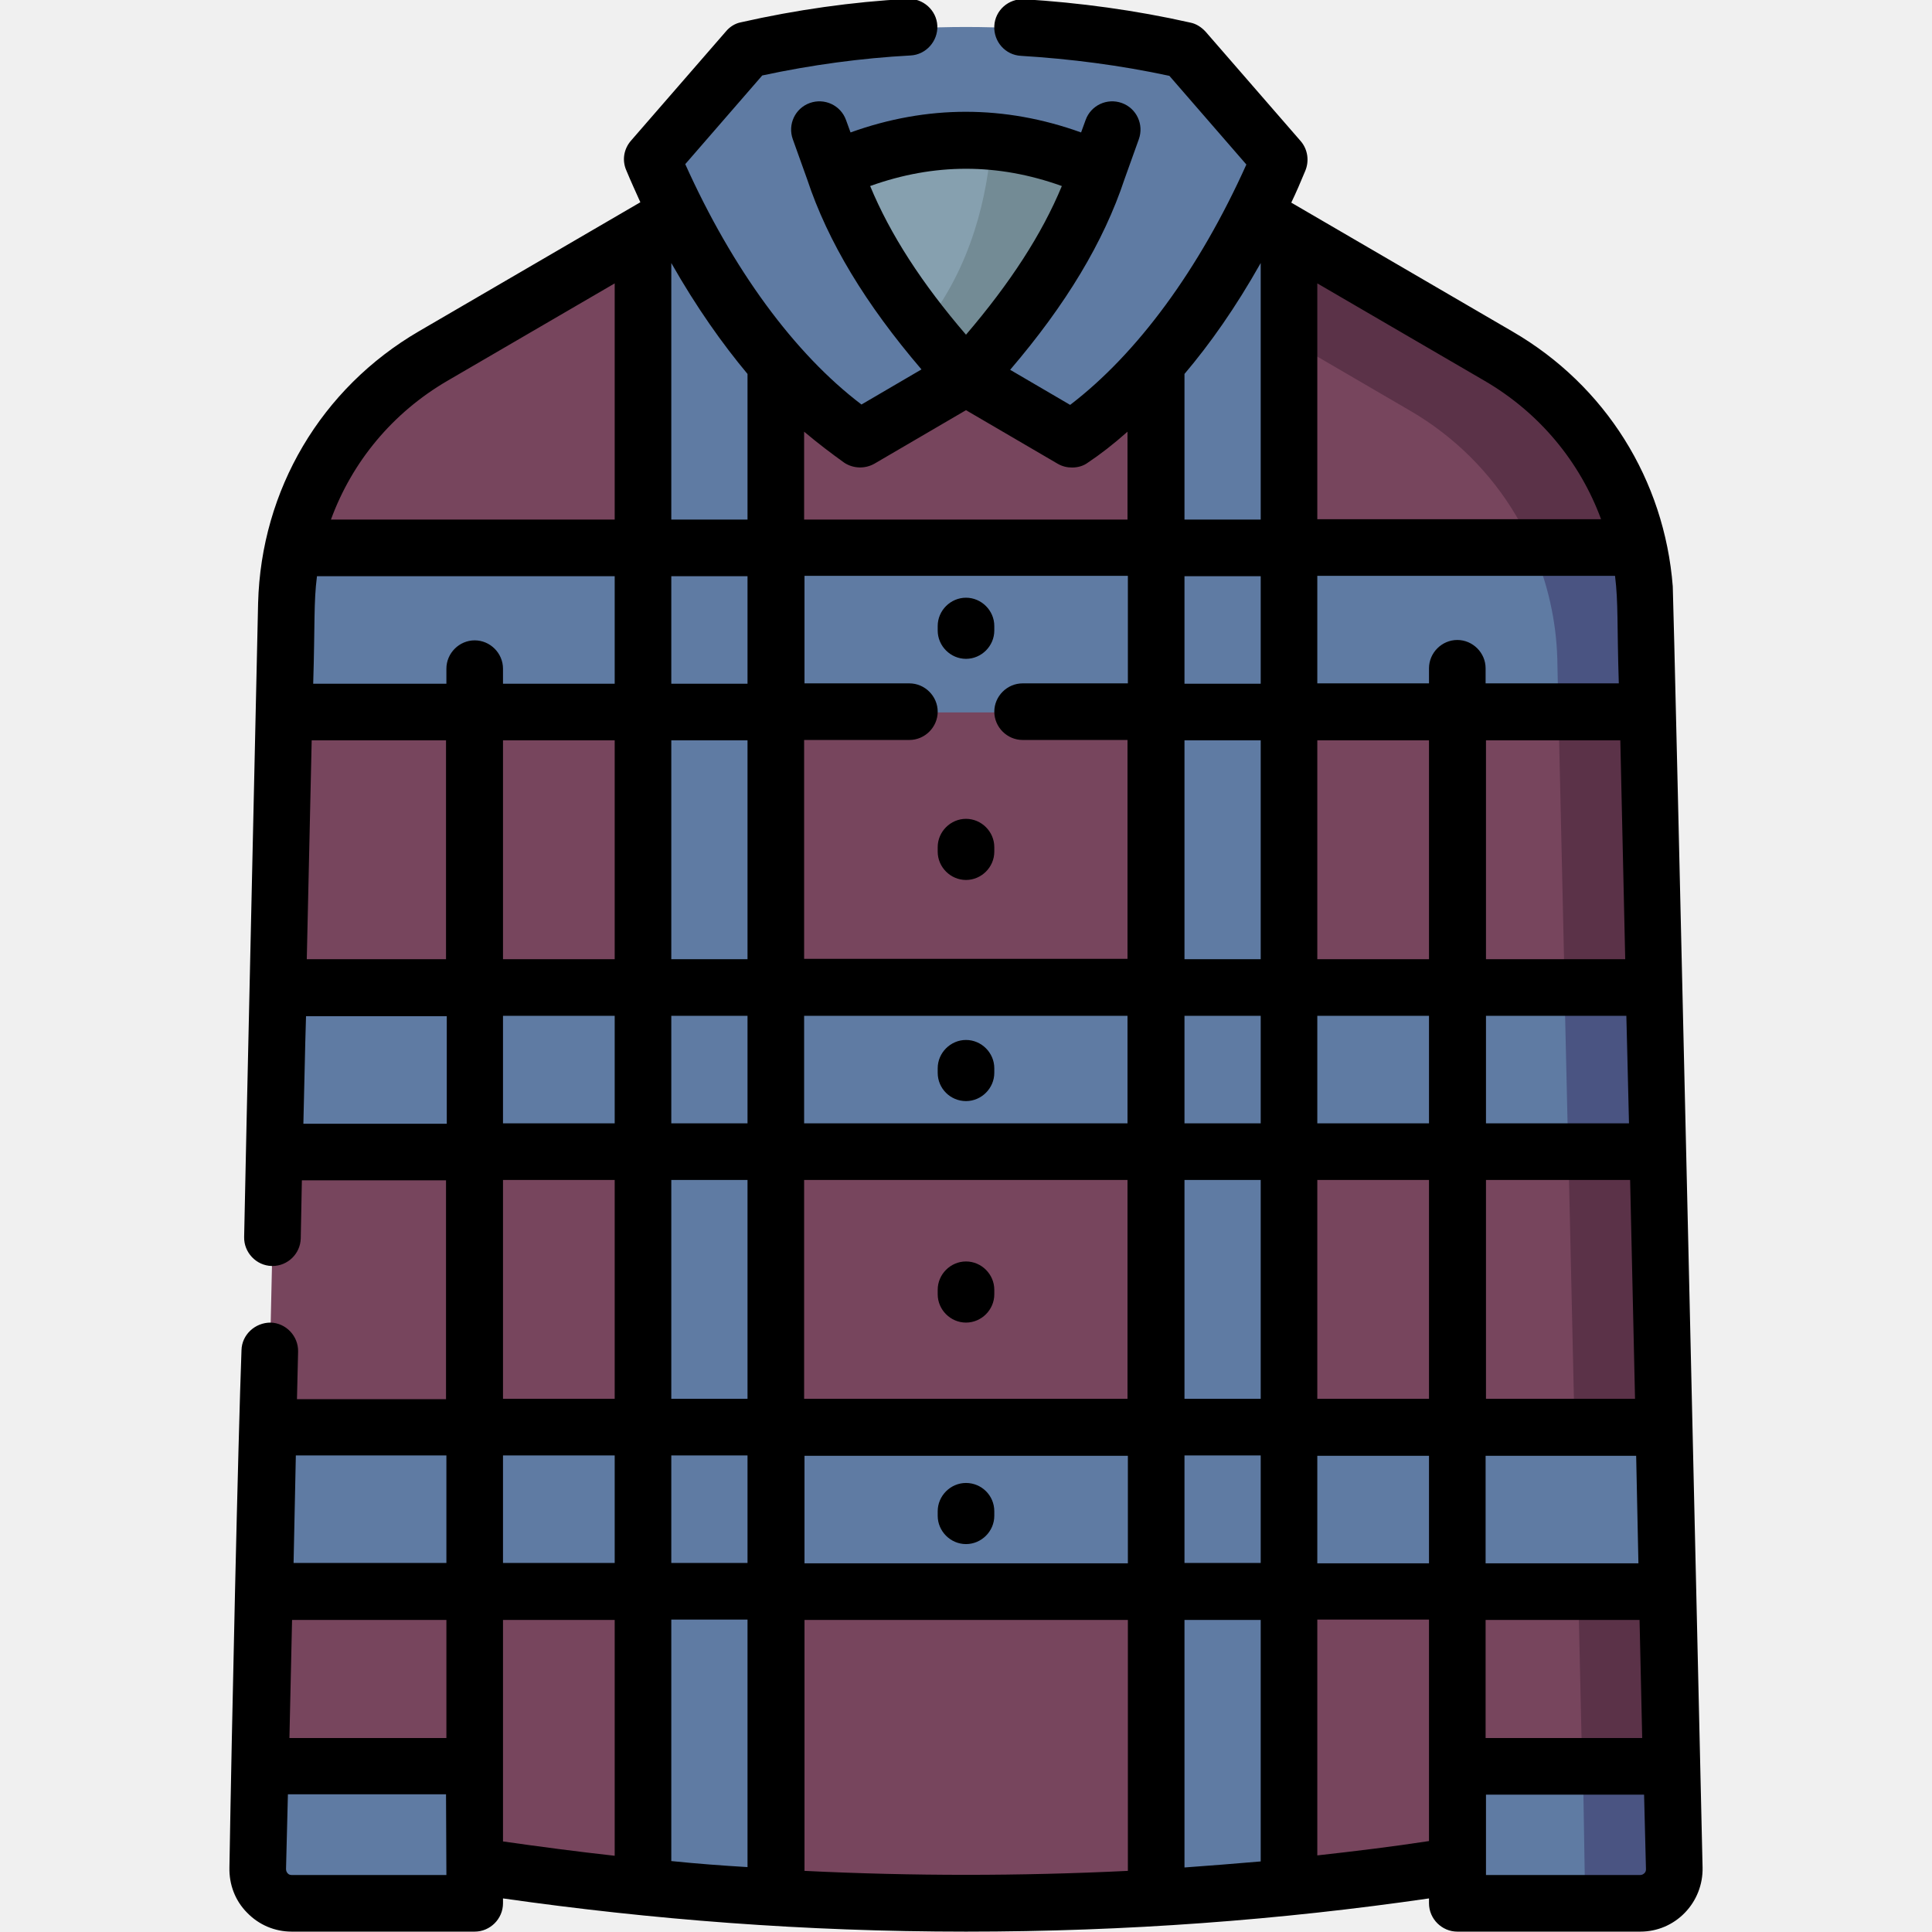
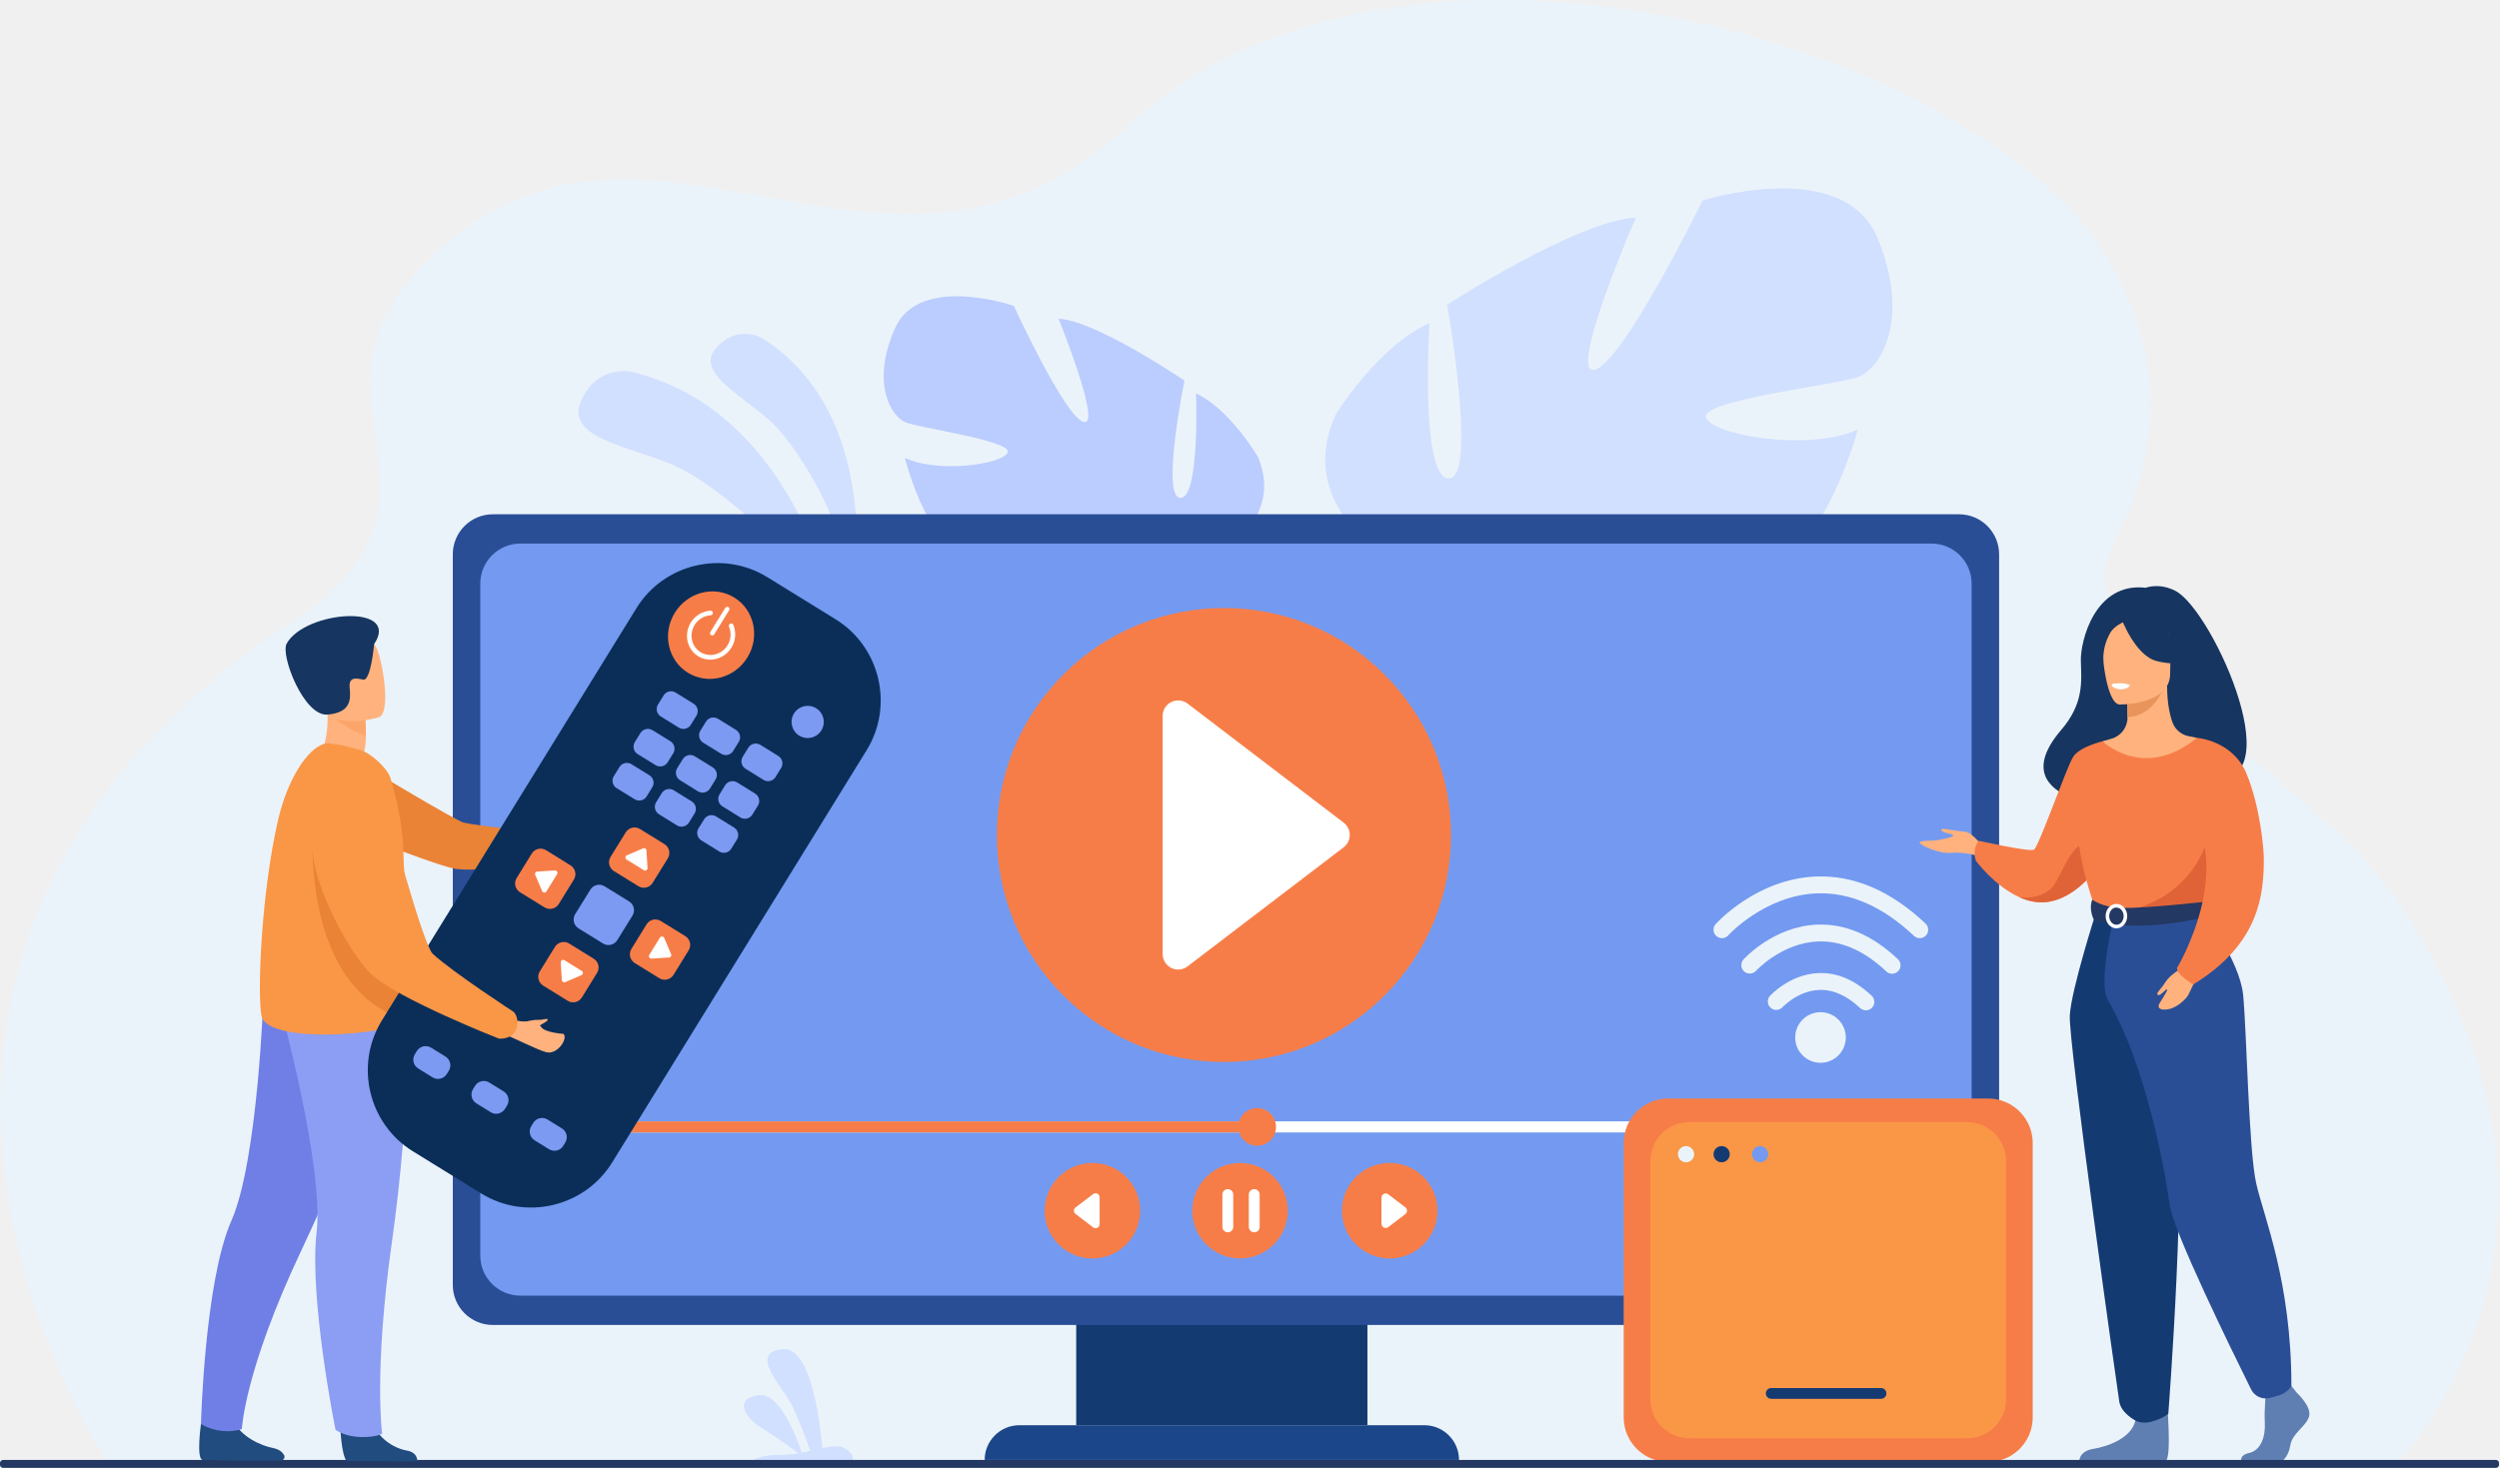
- <svg xmlns="http://www.w3.org/2000/svg" version="1.1" id="Capa_1" x="0px" y="0px" viewBox="0 0 512 512" style="enable-background:new 0 0 512 512;" xml:space="preserve">
-   <style type="text/css">
- 	.st0{fill:#77455D;}
- 	.st1{fill:#5B3248;}
- 	.st2{fill:#5F7BA3;}
- 	.st3{fill:#CBE2FF;}
- 	.st4{fill:#4A5482;}
- 	.st5{fill:#86A0AF;}
- 	.st6{fill:#738B95;}
- </style>
-   <path class="st0" d="M436.1,160.2c-0.7-27.2-15.4-52-38.9-65.7L329,54.9l-73,3.3l-73-3.3l-68.1,39.7c-23.5,13.7-38.2,38.5-38.9,65.7  l-6.9,308h56.7v26.3c86.8,13.4,173.6,13.4,260.5,0v-26.3H443L436.1,160.2z" />
-   <path class="st1" d="M305.7,69.2l68.1,39.7c23.5,13.7,38.2,38.5,38.9,65.7l6.6,293.8H443l-6.9-308c-0.7-27.2-15.4-52-38.9-65.7  L329,54.9l-73,3.3L305.7,69.2z" />
-   <path class="st2" d="M125.8,504.6H77.3c-5.1,0-9.2-4.2-9-9.3l0.7-27.1h56.7L125.8,504.6z" />
-   <path class="st3" d="M386.2,504.6h48.5c5.1,0,9.2-4.2,9-9.3l-0.7-27.1h-56.7L386.2,504.6L386.2,504.6z" />
-   <path class="st2" d="M386.2,504.6h48.5c5.1,0,9.2-4.2,9-9.3l-0.7-27.1h-56.7L386.2,504.6L386.2,504.6z" />
-   <path class="st4" d="M443,468.3h-23.5l0.6,36.3h14.6c5.1,0,9.2-4.2,9-9.3L443,468.3z" />
-   <path class="st2" d="M75.9,160.2l-0.6,28.6h361.4l-0.6-28.6c-0.1-5.1-0.8-10-1.8-14.9H77.8C76.7,150.2,76.1,155.2,75.9,160.2  L75.9,160.2z" />
-   <path class="st4" d="M434.2,145.4h-28c3.9,9.1,6.2,18.9,6.5,29.1l0.3,14.4h23.7C435.8,165.6,437,157.9,434.2,145.4z" />
-   <path class="st2" d="M205.7,55.9l-22.7-1l-12.5,7.3v438.1c11.7,1.2,23.5,2.1,35.2,2.8L205.7,55.9L205.7,55.9z" />
-   <path class="st2" d="M306.3,55.9v447.2c11.7-0.7,23.5-1.6,35.2-2.8V62.2L329,54.9L306.3,55.9z" />
-   <path class="st2" d="M72.7,305.4h366.6l-1-43.5H73.6L72.7,305.4z" />
-   <path class="st4" d="M415.6,305.4h23.7c-0.1-4.9-0.9-39.1-1-43.5h-23.7L415.6,305.4z" />
-   <path class="st2" d="M70.1,422h371.8l-1-43.5H71L70.1,422z" />
-   <g>
-     <path class="st2" d="M418.2,422h23.7c-0.3-15.1-0.7-30.1-1-43.5h-23.7L418.2,422z" />
-     <path class="st2" d="M306.3,145.4h35.2v43.5h-35.2L306.3,145.4z" />
-     <path class="st2" d="M170.4,145.4h35.2v43.5h-35.2V145.4z" />
-     <path class="st2" d="M306.3,261.6h35.2v43.5h-35.2L306.3,261.6z" />
-     <path class="st2" d="M170.4,261.6h35.2v43.5h-35.2V261.6z" />
-     <path class="st2" d="M306.3,377.9h35.2v43.5h-35.2L306.3,377.9z" />
-     <path class="st2" d="M170.4,377.9h35.2v43.5h-35.2V377.9z" />
-     <path class="st2" d="M313.9,13.6c-38.6-8.6-77.2-8.6-115.9,0l-25.2,29c11.9,27.7,30.2,57,55.1,73.9l28.1-16.4l28.1,16.4   c24.9-17,43.2-46.3,55.1-73.9L313.9,13.6z" />
+ <svg xmlns="http://www.w3.org/2000/svg" viewBox="0 0 2465.62 1448.67">
+   <defs>
+     <style>.cls-1{fill:#ebf3fa;}.cls-2{opacity:0.8;}.cls-3{fill:#aec3ff;}.cls-4{fill:#d2e0ff;}.cls-5{fill:#143a72;}.cls-6{fill:#1c468a;}.cls-7{fill:#2a4e96;}.cls-8{fill:#739af0;}.cls-9{fill:#fff;}.cls-10{fill:#f77d48;}.cls-11{fill:#f99746;}.cls-12{fill:#163560;}.cls-13{fill:#ffb27d;}.cls-14{fill:#e06338;}.cls-15{fill:#5f7fb2;}.cls-16{fill:#e8945b;}.cls-17{fill:#233862;}.cls-18{fill:#ea8336;}.cls-19{fill:#214c7f;}.cls-20{fill:#707fe5;}.cls-21{fill:#8c9df4;}.cls-22{fill:#fca56b;}.cls-23{fill:#0b2e59;}.cls-24{fill:#7c9af2;}</style>
+   </defs>
+   <g id="Layer_2" data-name="Layer 2">
+     <g id="_Layer_" data-name="&lt;Layer&gt;">
+       <path class="cls-1" d="M2365.53,1444.76c-145.15,0-2259.48.48-2260.7-3l-.21-.44a2.29,2.29,0,0,1-.2-.64c-.81-1.73-325.77-486.58,179.42-824.1,197.67-132.07-12.37-219.25,144.82-366.27,180.64-168.95,377.78,18,578.66-58.66,35.49-13.53,71.1-35.29,106.75-68.7a391.22,391.22,0,0,1,65.61-49.39c74.31-44.94,162.07-66,247.65-71.83,224.45-15.3,477,70.76,607.39,196.56,26.24,25.33,145.58,156.39,51.51,336.54-59.39,113.74,189.42,222.37,277.84,352.25C2588.86,1217.34,2367.57,1440.46,2365.53,1444.76Z" />
+       <g class="cls-2">
+         <path class="cls-3" d="M1176,561s96.41-36.45,65-110.27c0,0-27-46.49-60.94-62.5,0,0,3.84,103.64-15.49,103.16s4.05-115.79,4.05-115.79-86.92-59.12-124.22-61.08c0,0,43.34,107.14,24.72,101.92s-68.89-114.61-68.89-114.61-93.38-32.2-117.34,22.4-3.32,86.8,10.37,92.5,105.18,18.21,101,29.71-68.66,21.22-101.44,5.39c0,0,23.88,99.37,74.4,102.1s70.56-25.79,101.74-23.53,52.48,13.94,35.82,19.93-68-7.43-96.08,10-50.2,27.46-5.38,43.88,128.72,23,150.66-10.12Z" />
+         <path class="cls-3" d="M924.13,348.56S1161.05,466.57,1176,561c0,0-7.23,40.14,10.73,90.13L1184,668.87s-17-64.39-30-74.82C1154,594.05,1221.52,524.15,924.13,348.56Z" />
+         <path class="cls-3" d="M1186.71,651.09s29.65,64.08-2.9,131.78l-9.48-4.14s21.33-76.75,7.13-119.09S1186.71,651.09,1186.71,651.09Z" />
+       </g>
+       <path class="cls-4" d="M832,641.49S801,409.63,623.08,366.91c0,0-34.67-7.77-50.17,29.71s54.24,44.65,95.83,64.45S804.36,556.68,832,641.49Z" />
+       <path class="cls-4" d="M840.33,599.49s37.28-185.83-87.75-265.43c0,0-24.51-15.09-46.26,9.54s29.79,48.5,56.43,74.63S841.46,527.22,840.33,599.49Z" />
+       <path class="cls-4" d="M1833.85,371.89c-20.49,7.91-156.38,23-150.66,40.16s100.81,34,149.94,11.81c0,0-18.3,68.4-53.83,112.3L1596,537a78.92,78.92,0,0,0-26.53-3.52,191.26,191.26,0,0,0-30.45,3.78q-42.24.22-89,.43l-98.27.46c-31.93-27.85-60.19-71.24-33.86-129.1,0,0,41.68-67.78,92.57-90.2,0,0-9.59,153.27,19,153.3s-1.61-171.56-1.61-171.56S1558.72,216.39,1614,214.9c0,0-68.19,157-40.43,149.93s106.29-167,106.29-167,139.44-44.14,172.83,37.58S1854.34,364,1833.85,371.89Z" />
+       <path class="cls-4" d="M1397.91,721.27c-1.13,3.61-2.05,6.62-2.72,8.82C1396,727.06,1396.89,724.1,1397.91,721.27Z" />
+       <path class="cls-4" d="M1790.63,270C1570.86,392.28,1482.76,480.09,1450,537.71l-26.18.12C1494,409.6,1783.22,273.43,1790.63,270Z" />
+       <path class="cls-4" d="M739.25,1443.49,840.1,1443c5.39-4.61-3.8-15-13.36-15.64-4.15-.29-9.4.6-15.39,1.9-1.47-18.43-9.78-101.26-39.63-97.79-33.57,3.89.17,36.49,9.75,55.85,7.1,14.33,14.62,34.9,18,44.61-2.72.6-5.54,1.19-8.43,1.74-4.51-13.65-21.29-59.55-42.34-56.77-24.71,3.25-14.68,21.64,2.89,32.5,12.9,8,28.74,19.35,36.27,24.84a106.44,106.44,0,0,1-19.71,1.67C750.92,1435.61,742.51,1440.74,739.25,1443.49Z" />
+       <rect class="cls-5" x="1061.82" y="1289.84" width="287.34" height="116.72" />
+       <path class="cls-6" d="M1439.51,1440.85h-468a34.3,34.3,0,0,1,34.3-34.29h399.43a34.3,34.3,0,0,1,34.3,34.29Z" />
+       <rect class="cls-7" x="446.75" y="507.55" width="1525.66" height="800.1" rx="39.52" />
+       <path class="cls-8" d="M513.4,536.48H1905.77A39.52,39.52,0,0,1,1945.29,576v663.18a39.52,39.52,0,0,1-39.52,39.52H513.4a39.52,39.52,0,0,1-39.52-39.52V576A39.53,39.53,0,0,1,513.4,536.48Z" />
+       <rect class="cls-9" x="532.89" y="1106.7" width="1304.32" height="10.93" />
+       <rect class="cls-10" x="532.75" y="1106.7" width="715.1" height="10.93" />
+       <path class="cls-10" d="M1221.79,1112.17a18.59,18.59,0,1,1,18.59,18.58A18.59,18.59,0,0,1,1221.79,1112.17Z" />
+       <circle class="cls-10" cx="1207.6" cy="824.09" r="224.02" transform="translate(-229.02 1095.27) rotate(-45)" />
+       <path class="cls-9" d="M1147.12,706.57v235a15.3,15.3,0,0,0,24.59,12.16l154-117.51a15.3,15.3,0,0,0,0-24.33l-154-117.51A15.31,15.31,0,0,0,1147.12,706.57Z" />
+       <circle class="cls-10" cx="1223.47" cy="1194.88" r="47.12" />
+       <path class="cls-10" d="M1030.7,1194.88a47.13,47.13,0,1,1,47.13,47.13A47.13,47.13,0,0,1,1030.7,1194.88Z" />
+       <path class="cls-10" d="M1324,1194.88a47.13,47.13,0,1,1,47.13,47.13A47.13,47.13,0,0,1,1324,1194.88Z" />
+       <path class="cls-9" d="M1084.94,1208.05v-26.33a4,4,0,0,0-6.49-3.21l-17.25,13.16a4,4,0,0,0,0,6.42l17.25,13.17A4,4,0,0,0,1084.94,1208.05Z" />
+       <path class="cls-9" d="M1363,1182.07v25.63a4.22,4.22,0,0,0,6.77,3.35l16.79-12.82a4.2,4.2,0,0,0,0-6.69l-16.79-12.82A4.22,4.22,0,0,0,1363,1182.07Z" />
+       <path class="cls-9" d="M1211.42,1216.21h0a5.36,5.36,0,0,1-5.35-5.36v-31.94a5.36,5.36,0,0,1,5.35-5.35h0a5.36,5.36,0,0,1,5.36,5.35v31.94A5.36,5.36,0,0,1,1211.42,1216.21Z" />
+       <path class="cls-9" d="M1237.49,1216.21h0a5.36,5.36,0,0,1-5.36-5.36v-31.94a5.36,5.36,0,0,1,5.36-5.35h0a5.36,5.36,0,0,1,5.35,5.35v31.94A5.36,5.36,0,0,1,1237.49,1216.21Z" />
+       <circle class="cls-1" cx="1796.2" cy="1023.92" r="24.97" transform="translate(-197.93 1570.01) rotate(-45)" />
+       <path class="cls-1" d="M1840.94,997.1a8.26,8.26,0,0,1-5.7-2.27c-13.12-12.36-26.69-18.38-40.34-17.84-21.25.81-36.42,17.2-36.57,17.37A8.33,8.33,0,0,1,1746,983.21c.79-.88,19.77-21.67,48.09-22.85,18.34-.77,36,6.76,52.6,22.36a8.32,8.32,0,0,1-5.71,14.38Z" />
+       <path class="cls-1" d="M1866.84,961a8.28,8.28,0,0,1-5.71-2.27c-21.78-20.53-44.5-30.49-67.48-29.57-35.75,1.42-61,28.81-61.21,29.09a8.33,8.33,0,0,1-12.38-11.14c1.2-1.34,29.92-32.79,72.73-34.57,27.71-1.17,54.54,10.31,79.76,34.07a8.33,8.33,0,0,1-5.71,14.39Z" />
+       <path class="cls-1" d="M1894.13,925.88a8.28,8.28,0,0,1-5.71-2.27c-30.92-29.13-63.26-43.25-96.09-41.91-51,2-86.82,41-87.17,41.43A8.32,8.32,0,0,1,1692.78,912c1.63-1.82,40.6-44.51,98.69-46.93,37.55-1.57,74,14,108.37,46.43a8.32,8.32,0,0,1-5.71,14.38Z" />
+       <rect class="cls-10" x="1602.01" y="1084.12" width="403.57" height="358.68" rx="44.02" />
+       <rect class="cls-11" x="1628.33" y="1107.51" width="350.93" height="311.9" rx="38.28" />
+       <path class="cls-5" d="M1855.9,1380.53H1747.58a5.33,5.33,0,0,1-5.32-5.33h0a5.32,5.32,0,0,1,5.32-5.32H1855.9a5.32,5.32,0,0,1,5.32,5.32h0A5.33,5.33,0,0,1,1855.9,1380.53Z" />
+       <path class="cls-1" d="M1655.51,1139.1a8,8,0,1,1,8,8A8,8,0,0,1,1655.51,1139.1Z" />
+       <path class="cls-5" d="M1690.65,1139.1a8,8,0,1,1,8,8A8,8,0,0,1,1690.65,1139.1Z" />
+       <path class="cls-8" d="M1728.6,1139.1a8,8,0,1,1,8,8A8,8,0,0,1,1728.6,1139.1Z" />
+       <path class="cls-12" d="M2146.52,583.23c-16.35-8.49-29.46-3.15-29.46-3.15-50-5.88-64.63,52.47-64,72.55s3,41.65-19.37,67.73c-64.55,75.35,70.64,78.68,70.64,78.68,1.14-60.2,73.3-38.24,70.14-32.14C2267,789.1,2183.71,602.52,2146.52,583.23Z" />
+       <path class="cls-13" d="M1957,837s-10.48-16-18.93-16.26-24.08-4.7-22.83-1.57,11,3.44,11.89,5.32-14.39,4.69-18.77,5-14.71,0-14.39,2.18,18.6,11.27,31.51,10,28.86,3.75,28.86,3.75Z" />
+       <path class="cls-10" d="M2080.76,838.54a131.56,131.56,0,0,1-13.46,20.35c-10.46,13.1-26.58,28.23-46.82,31.21-9.67,1.43-19.13-.65-27.82-4.51h0c-24.58-10.91-43.07-36-43.07-36-4.33-11.82,2.76-19.83,2.76-19.83s49.64,11.16,54.37,8.8,32.31-81.82,38.87-91.8,29-15.17,29-15.17Z" />
+       <path class="cls-14" d="M2067.3,858.89c-10.46,13.1-26.58,28.23-46.82,31.21-9.67,1.43-19.13-.65-27.82-4.51,1,.13,25.52,3.16,35.3-14.35,10-17.86,20.79-46.23,35.61-36.78C2070,838.55,2069.69,848.69,2067.3,858.89Z" />
+       <path class="cls-15" d="M2266,1374.42s15.15,13.82,12.2,23.64-16.63,16.37-18.48,28.38-9.23,18.55-15.88,18.55H2212.1s-4.9-8.44,6.93-11,16.28-16.65,15.54-29.75,1.11-30.56,1.11-30.56l25.12-5.82Z" />
+       <path class="cls-15" d="M2137.76,1380.29s5.45,58.56-1.2,61.83l-85.11-.17s0-9.82,13.67-12,37.68-10.19,41.75-28S2137.76,1380.29,2137.76,1380.29Z" />
+       <path class="cls-13" d="M2198.41,960.13c-17.51-39.28-28.23-50.55-26.18-62.74,1.52-9.08-4.64-169.18-4.64-169.18-2.08-.64-6.25-1.22-8.52-1.72a21.38,21.38,0,0,1-15.61-13.57c-3-8.35-5.35-20.68-5.29-36.13l-2.25.45-37.72,7.47s.86,11.87.88,23V708a21.7,21.7,0,0,1-15.65,21l-8.91,2.55s-13.86,39.55-16.5,80.17,25.19,58.28-.21,139.47C2031.88,1034.12,2208.09,981.84,2198.41,960.13Z" />
+       <path class="cls-16" d="M2098.2,684.71s.86,11.87.88,23c21.11-.59,32.27-19.85,36.84-30.52Z" />
+       <path class="cls-13" d="M2091.15,695.3s49.94.82,50-30.29,6.5-52-25.38-53.8-38.1,10-40.64,20.4S2078.16,694.28,2091.15,695.3Z" />
+       <path class="cls-12" d="M2093,610.45s13.67,36.5,34.66,41.89,30.09-.22,30.09-.22-16.1-12.79-19.44-35.11C2138.31,617,2103.31,593.08,2093,610.45Z" />
+       <path class="cls-12" d="M2096.39,613.41s-10.14,3.79-14.32,11.19a50.34,50.34,0,0,0-6.75,28.56s-10.3-24.81,1.28-38.84C2088.88,599.43,2096.39,613.41,2096.39,613.41Z" />
+       <path class="cls-1" d="M2102,676a12.55,12.55,0,0,1-10.34,4.21,9.17,9.17,0,0,1-7.7-5.08S2094.18,672.67,2102,676Z" />
+       <path class="cls-10" d="M2203.23,799a338.4,338.4,0,0,1,0,39.33c-.84,14.23-15.23,33.28-17.27,38-5.12,11.82-10.9,13.74-10.9,13.74l-44.69,11-15.71,3.84-49.55-14.8s-22.57-63-13.51-98.45,22.91-60.08,22.91-60.08,40.43,39.59,93.08-3.36Z" />
+       <path class="cls-14" d="M2190.15,844.18c-.84,14.22-2.15,27.47-4.19,32.18-5.12,11.82-10.9,13.74-10.9,13.74l-44.69,11L2111,895.35s63.8-15.87,71.52-90Z" />
+       <path class="cls-5" d="M2068.26,899.67s-24.53,76.37-26.11,102.38,46.9,369.41,48.85,381.39c1.84,11.29,15.87,18.49,15.87,18.49s6.45,3.81,15.65,1.21c12.78-3.61,16.82-7.93,16.82-7.93s19.09-244.91,7.28-332.4a1383.11,1383.11,0,0,1-12-163.14Z" />
+       <path class="cls-7" d="M2172.23,897.39s37.43,50.22,40.91,84.17,5.48,153.2,12.91,186.29,34.75,96.79,34.75,200c0,0-2.84,5.91-11.6,9.07a98.75,98.75,0,0,1-10.21,2.82,16.05,16.05,0,0,1-17.95-8.52c-18.46-37.18-77.29-157.1-80.3-182-2.14-17.61-20.71-134.2-61.22-202.61-9.73-16.42,6-81.74,6-81.74Z" />
+       <path class="cls-9" d="M2100.91,676.83s-.87,3.66-10,3.1c0,0-7.65-.48-7.42-4.5C2083.5,675.43,2090.93,672.56,2100.91,676.83Z" />
+       <path class="cls-17" d="M2064.34,887.88s9.85,7.79,29.42,8.18c23.38.47,81.3-6,81.3-6a48.06,48.06,0,0,1,2.47,14.79s-70.74,17.84-111.73,2.6C2065.8,907.49,2060.51,897.55,2064.34,887.88Z" />
+       <path class="cls-9" d="M2088.16,916.21c-5.89,0-10.67-5.42-10.67-12.08s4.78-12.07,10.67-12.07,10.66,5.42,10.66,12.07S2094,916.21,2088.16,916.21Zm0-20.61c-3.94,0-7.14,3.83-7.14,8.53s3.2,8.54,7.14,8.54,7.13-3.83,7.13-8.54S2092.09,895.6,2088.16,895.6Z" />
+       <path class="cls-13" d="M2153,955.34s-11.74,6.28-16.37,13.8-9.88,10.91-7.62,12.76,9.27-7.62,9.27-5.35-6,10.7-8,14.41,1.41,7,10.49,4.73,17.3-11.32,18.54-14.2,8.22-17.09,8.22-17.09Z" />
+       <path class="cls-10" d="M2167.59,728.21s35.45,2.49,49,35.52,17,74.4,17,83.73c0,35.14-4.17,84.11-69.64,124.1,0,0-16.5-9.56-16-16.22,0,0,60.55-100.46,6.6-164.21C2144.05,778.68,2167.59,728.21,2167.59,728.21Z" />
+       <path class="cls-17" d="M3.05,1440.85H2462.56a3.05,3.05,0,0,1,3.05,3.05v1.71a3.05,3.05,0,0,1-3.05,3.05H3.06A3.06,3.06,0,0,1,0,1445.62v-1.71A3.05,3.05,0,0,1,3.05,1440.85Z" />
+       <path class="cls-18" d="M553.37,833.25c-.67-9-1.77-10.1-1.77-10.1s-81.59-7.7-94.87-11.56c-7.88-2.29-96.19-55.23-96.19-55.23L290.34,799s138.34,55.49,158.92,58.43c34,4.85,91.6-13.35,91.6-13.35S553.9,840.36,553.37,833.25Z" />
+       <path class="cls-19" d="M335.78,1409.26s1.08,26.24,6.12,32.61l70.07.41c-.49-2.71-.78-9-10.47-10.65a47,47,0,0,1-34-26.86C359.66,1387.75,335.78,1409.26,335.78,1409.26Z" />
+       <path class="cls-19" d="M198.27,1405.48s-4.89,34.85,1.75,35.46c.88.08,28.24.52,40.08.72,13.93.23,36.82-.26,36.82-.26a3.64,3.64,0,0,0,3.3-5.48c-1.61-2.72-4.68-5.62-10.53-6.75-12.2-2.35-32.53-11.31-39.66-27.62C222.52,1384.39,198.27,1405.48,198.27,1405.48Z" />
+       <path class="cls-20" d="M372.22,1048.37s-19.49,68.18-75.33,186.57-58.26,175.46-58.26,175.46a49,49,0,0,1-19.66,1.79,52.75,52.75,0,0,1-20.7-6.71s3.62-140.92,30-200.67S260,981.57,260,981.57Z" />
+       <path class="cls-21" d="M403.5,989.71s1.55,105.57-16.72,235.19-9.72,189.91-9.72,189.91-4.84,3.52-19.74,3.46C339.89,1418.21,331,1411,331,1411s-26.14-129.67-18.65-194.55-35.8-222.63-35.8-222.63Z" />
+       <path class="cls-13" d="M361.08,726.55c-.19,8.28-1.29,17.3-4.61,21.72L337.88,758l-20.61-15.28s7.54-16.75,5.7-41.24c-.18-1.47-.92-10.85-.92-11l10.31,5.16,28,14a6,6,0,0,0,.18,1.29C360.71,713.67,361.08,719.74,361.08,726.55Z" />
+       <path class="cls-11" d="M407.33,1001.23c1.89,18.83-142.52,32.37-149.26,1.52-4.41-20.11-.48-121.92,16.51-194.41,9.08-38.73,28.28-69.3,45.54-74.37,6.36-1.87,34.85,5.57,38.84,7.53,13.2,6.47,24.41,19.94,26.25,26.15,2.62,8.81,5.63,20.11,8.09,32.56a238.31,238.31,0,0,1,4.81,42.88c.11,11,1.22,25.78,2.7,42.07.78,8.56,1.66,17.52,2.55,26.56,0,.06,0,.11,0,.17.12,1.75.7,15.22,1.39,31.19.53,12.26,1.11,26,1.59,37C406.88,991.88,407.26,1000.6,407.33,1001.23Z" />
+       <path class="cls-22" d="M361.08,726.55c-10.5-4.23-30.56-13.8-36.08-24.67-2.4-4.78,1.29-6.25,7.36-6.25l28,14a6,6,0,0,0,.18,1.29C360.71,713.67,361.08,719.74,361.08,726.55Z" />
+       <path class="cls-13" d="M373.81,707.89s-50.25,15.68-59.53-15.76-22-50.6,9.68-61.94,41.49-1.18,47.14,8.56S386.64,703,373.81,707.89Z" />
+       <path class="cls-12" d="M369.13,635.72s-3.21,36.59-10.77,35S343.93,668,345,679s1.47,24.29-21.85,26.24-46.71-58.71-40.3-70.1C301.36,602.27,395.84,595.64,369.13,635.72Z" />
+       <path class="cls-18" d="M389.79,1003C305,967.1,309.6,843.5,308.12,840.14L399,928.58c-1.11,11-2.19,22.63-3.29,34.31,0,.08,0,.14,0,.22C395.41,965.35,392.84,982.59,389.79,1003Z" />
+       <path class="cls-23" d="M474.73,1177.82l-67.32-41.55c-44-27.12-57.71-85.28-30.59-129.23l251.09-406.8c27.12-44,85.28-57.72,129.23-30.59l67.32,41.55c43.95,27.12,57.71,85.28,30.59,129.23L604,1147.24C576.84,1191.19,518.68,1205,474.73,1177.82Z" />
+       <path class="cls-24" d="M783.35,704.18A15.89,15.89,0,1,1,788.52,726,15.88,15.88,0,0,1,783.35,704.18Z" />
+       <path class="cls-24" d="M669.76,718.12l-17.75-11a8.62,8.62,0,0,1-2.8-11.82l5.56-9a8.62,8.62,0,0,1,11.82-2.8l17.75,11a8.62,8.62,0,0,1,2.8,11.82l-5.56,9A8.6,8.6,0,0,1,669.76,718.12Z" />
+       <path class="cls-24" d="M711.54,743.91,693.79,733a8.62,8.62,0,0,1-2.8-11.82l5.56-9a8.63,8.63,0,0,1,11.83-2.8l17.75,10.95a8.63,8.63,0,0,1,2.79,11.83l-5.56,9A8.61,8.61,0,0,1,711.54,743.91Z" />
+       <path class="cls-24" d="M753.32,769.7l-17.74-11a8.61,8.61,0,0,1-2.8-11.82l5.56-9a8.62,8.62,0,0,1,11.82-2.8l17.75,11a8.62,8.62,0,0,1,2.8,11.82l-5.56,9A8.63,8.63,0,0,1,753.32,769.7Z" />
+       <path class="cls-24" d="M646.89,755.18l-17.75-10.95a8.62,8.62,0,0,1-2.8-11.82l5.56-9a8.62,8.62,0,0,1,11.82-2.8l17.75,10.95a8.62,8.62,0,0,1,2.8,11.82l-5.56,9A8.62,8.62,0,0,1,646.89,755.18Z" />
+       <path class="cls-24" d="M688.67,781l-17.75-11a8.62,8.62,0,0,1-2.8-11.82l5.56-9a8.61,8.61,0,0,1,11.82-2.79l17.75,11a8.62,8.62,0,0,1,2.8,11.82l-5.56,9A8.62,8.62,0,0,1,688.67,781Z" />
+       <path class="cls-24" d="M730.45,806.76l-17.75-11A8.6,8.6,0,0,1,709.91,784l5.55-9a8.62,8.62,0,0,1,11.83-2.79l17.75,11A8.6,8.6,0,0,1,747.83,795l-5.56,9A8.62,8.62,0,0,1,730.45,806.76Z" />
+       <rect class="cls-24" x="605.53" y="757.63" width="38.04" height="27.77" rx="8.59" transform="translate(498.28 -213.05) rotate(31.68)" />
+       <path class="cls-24" d="M667.92,814.59l-17.75-11a8.63,8.63,0,0,1-2.8-11.83l5.56-9a8.62,8.62,0,0,1,11.82-2.8l17.75,11a8.62,8.62,0,0,1,2.8,11.82l-5.56,9A8.62,8.62,0,0,1,667.92,814.59Z" />
+       <path class="cls-24" d="M709.7,840.38l-17.75-11a8.62,8.62,0,0,1-2.8-11.82l5.56-9a8.61,8.61,0,0,1,11.83-2.8l17.75,11a8.62,8.62,0,0,1,2.79,11.82l-5.56,9A8.62,8.62,0,0,1,709.7,840.38Z" />
+       <path class="cls-24" d="M484.22,1097.69,470,1088.91a10.19,10.19,0,0,1-3.31-14l2-3.25a10.19,10.19,0,0,1,14-3.31l14.23,8.78a10.2,10.2,0,0,1,3.31,14l-2,3.24A10.19,10.19,0,0,1,484.22,1097.69Z" />
+       <path class="cls-24" d="M426.83,1063.29l-14.23-8.78a10.19,10.19,0,0,1-3.31-14l2-3.25a10.2,10.2,0,0,1,14-3.31l14.23,8.78a10.2,10.2,0,0,1,3.31,14l-2,3.24A10.2,10.2,0,0,1,426.83,1063.29Z" />
+       <rect class="cls-24" x="522.38" y="1107.44" width="37.06" height="24.15" rx="10.17" transform="translate(668.57 -117.25) rotate(31.68)" />
+       <path class="cls-24" d="M595,931.17,570.8,916.22a10.21,10.21,0,0,1-3.31-14l15-24.22a10.19,10.19,0,0,1,14-3.31l24.22,14.95a10.19,10.19,0,0,1,3.31,14l-15,24.21A10.2,10.2,0,0,1,595,931.17Z" />
+       <path class="cls-10" d="M537.28,895.53l-24.22-14.95a10.19,10.19,0,0,1-3.31-14l14.94-24.22a10.2,10.2,0,0,1,14-3.31l24.21,15a10.19,10.19,0,0,1,3.31,14l-14.94,24.21A10.2,10.2,0,0,1,537.28,895.53Z" />
+       <path class="cls-10" d="M650.51,965.42,626.3,950.47a10.19,10.19,0,0,1-3.31-14l14.94-24.22a10.19,10.19,0,0,1,14-3.31l24.22,14.95a10.19,10.19,0,0,1,3.31,14l-14.94,24.22A10.22,10.22,0,0,1,650.51,965.42Z" />
+       <path class="cls-10" d="M629.92,874.62,605.7,859.68a10.19,10.19,0,0,1-3.31-14l15-24.22a10.19,10.19,0,0,1,14-3.31l24.22,14.94a10.22,10.22,0,0,1,3.31,14l-15,24.21A10.19,10.19,0,0,1,629.92,874.62Z" />
+       <path class="cls-10" d="M560.12,987.71l-24.21-15a10.2,10.2,0,0,1-3.32-14l14.95-24.22a10.21,10.21,0,0,1,14-3.31l24.22,15a10.19,10.19,0,0,1,3.31,14L574.12,984.4A10.2,10.2,0,0,1,560.12,987.71Z" />
+       <path class="cls-9" d="M618.16,848.28l17.13,10.58a2.36,2.36,0,0,0,3.6-2.15l-1.06-17.46a2.36,2.36,0,0,0-3.28-2l-16.08,6.89A2.35,2.35,0,0,0,618.16,848.28Z" />
+       <path class="cls-9" d="M574,958.25l-17.13-10.58a2.36,2.36,0,0,0-3.6,2.15l1.06,17.46a2.35,2.35,0,0,0,3.28,2l16.08-6.88A2.35,2.35,0,0,0,574,958.25Z" />
+       <path class="cls-9" d="M539.09,879.81l10.58-17.14a2.36,2.36,0,0,0-2.15-3.59l-17.46,1.06a2.36,2.36,0,0,0-2,3.28l6.88,16.08A2.36,2.36,0,0,0,539.09,879.81Z" />
+       <path class="cls-9" d="M651.15,925.31l-10.58,17.14a2.36,2.36,0,0,0,2.15,3.59L660.18,945a2.36,2.36,0,0,0,2-3.28l-6.88-16.08A2.36,2.36,0,0,0,651.15,925.31Z" />
+       <path class="cls-10" d="M665.81,604.75c12.65-20.49,38.92-27.21,58.68-15s25.52,38.7,12.88,59.18-38.92,27.22-58.68,15S653.16,625.24,665.81,604.75Z" />
+       <path class="cls-9" d="M688.76,647.61c-11-6.82-14.28-21.69-7.21-33.15A24.68,24.68,0,0,1,701,602.68a2.2,2.2,0,0,1,2.32,2.17,2.38,2.38,0,0,1-2.21,2.43,20,20,0,0,0-15.77,9.54c-5.72,9.27-3.1,21.31,5.85,26.83s20.88,2.47,26.6-6.8a20,20,0,0,0,1.49-18.29,2.38,2.38,0,0,1,1.2-3.06,2.19,2.19,0,0,1,3,1.11,24.71,24.71,0,0,1-1.84,22.59C714.56,650.66,699.81,654.43,688.76,647.61Z" />
+       <path class="cls-9" d="M701.59,626.83h0a2.24,2.24,0,0,1-.73-3.08l14.7-23.82a2.24,2.24,0,0,1,3.08-.73h0a2.24,2.24,0,0,1,.73,3.08l-14.7,23.82A2.24,2.24,0,0,1,701.59,626.83Z" />
+       <path class="cls-13" d="M509,1007.15s8.23,1.76,12.2.67c1.39-.38,8.81-.52,12.71,5.7,3.56,5.68,22.08,6.83,22.08,6.83,4.61,4.73-6,20.76-16.85,18.12-8.82-2.16-30.74-13.66-42.12-17.92C484.76,1016,509,1007.15,509,1007.15Z" />
+       <path class="cls-13" d="M517.19,1008.91s8.62-2.71,13.42-2.38,10.58-2.29,9.75.08-8.33,4.71-9.94,7.3S517.19,1008.91,517.19,1008.91Z" />
+       <path class="cls-11" d="M506.87,998.71S446.71,959.57,427,941.39c-9.8-9-45.78-144.09-45.78-144.09l-7.43,3.75c-17.5-10-40.23-1.89-40.23-1.89s-21.31,9.3-24.6,26.33c-7.27,37.74,36.34,116.3,56.83,135.57,26.44,24.85,126.55,64,126.55,64s14.72,1.47,17.73-11.95C512.12,1003.85,506.87,998.71,506.87,998.71Z" />
+     </g>
  </g>
-   <path class="st5" d="M221,45.3c6.3,19,18.7,37.2,35,54.9c16.3-17.7,28.7-35.8,35-54.9C267.7,34.9,244.3,34.9,221,45.3z" />
-   <path class="st6" d="M244.6,86.9c3.5,4.5,7.3,8.9,11.4,13.3c16.3-17.7,28.7-35.8,35-54.9c-9.4-4.2-18.9-6.7-28.3-7.5  C261.7,51.2,257.8,70.5,244.6,86.9z" />
-   <path d="M443.3,155.4c-2.2-28.2-17.8-53.2-42.4-67.5l-58.7-34.2c1.3-2.7,2.5-5.5,3.7-8.4c1.1-2.6,0.7-5.7-1.2-7.9l-25.2-29  c-1.1-1.2-2.5-2.1-4-2.4c-14.6-3.3-29.5-5.3-44.1-6.2c-4.1-0.2-7.7,2.9-7.9,7.1c-0.2,4.1,2.9,7.7,7.1,7.9  c13.1,0.8,26.3,2.5,39.3,5.3l20.4,23.5c-12.5,27.8-28.9,50.1-46.7,63.7l-15.9-9.3c14.8-17.3,24.8-33.9,30.3-50.5c0,0,0,0,0,0  l3.8-10.6c1.4-3.9-0.6-8.2-4.5-9.6c-3.9-1.4-8.2,0.6-9.6,4.5l-1.2,3.3c-20.3-7.3-40.8-7.3-61.1,0l-1.2-3.3c-1.4-3.9-5.7-5.9-9.6-4.5  c-3.9,1.4-5.9,5.7-4.5,9.6l3.8,10.6c0,0,0,0,0,0c5.5,16.6,15.5,33.1,30.3,50.4l-15.9,9.3c-17.8-13.5-34.2-35.9-46.7-63.7l20.4-23.5  c13-2.8,26.3-4.6,39.3-5.3c4.1-0.2,7.3-3.8,7.1-7.9c-0.2-4.1-3.8-7.3-7.9-7.1c-14.7,0.8-29.5,2.9-44.1,6.2c-1.6,0.3-3,1.2-4,2.4  l-25.2,29c-1.9,2.2-2.4,5.2-1.2,7.9c1.2,2.9,2.5,5.7,3.7,8.4l-58.7,34.2c-25.9,15.1-41.8,42-42.6,72C68,179.4,65,311.2,64.7,327.8  c-0.1,4.1,3.2,7.6,7.3,7.7c0.1,0,0.1,0,0.2,0c4.1,0,7.4-3.3,7.5-7.3l0.3-15.4h38.2v58H78.7l0.3-12.6c0.1-4.1-3.2-7.6-7.3-7.7  c-4.1,0-7.6,3.2-7.7,7.3c-0.9,23.8-2.6,100.5-3.2,137.1c-0.1,4.5,1.5,8.8,4.7,12c3.1,3.2,7.3,5,11.8,5h48.5c4.1,0,7.5-3.4,7.5-7.5  v-1.3c39.3,5.6,79.9,8.8,122.7,8.8c42.7,0,83.4-3.1,122.7-8.8v1.3c0,4.1,3.4,7.5,7.5,7.5h48.5c4.5,0,8.7-1.8,11.8-5  c3.1-3.2,4.8-7.5,4.7-12C451.2,494.8,443.5,156.9,443.3,155.4L443.3,155.4z M393.7,429.3h40.8l0.7,31.3h-41.5V429.3z M313.9,494.9  v-65.6h20.2v64C327.3,493.9,320.6,494.4,313.9,494.9L313.9,494.9z M313.9,414.2v-28.5h20.2v28.5H313.9z M177.9,493.2v-64h20.2v65.6  C191.4,494.4,184.7,493.9,177.9,493.2L177.9,493.2z M177.9,414.2v-28.5h20.2v28.5H177.9z M162.9,414.2h-29.6v-28.5h29.6V414.2z   M82.6,196.2h35.6v58H81.3L82.6,196.2z M84,152.7h78.9v28.5h-29.6v-4c0-4.1-3.4-7.5-7.5-7.5s-7.5,3.4-7.5,7.5v4H83  C83.5,165,83.1,159.8,84,152.7L84,152.7z M198.1,99.1v38.6h-20.2v-68C184.6,81.5,191.5,91.2,198.1,99.1z M198.1,152.7v28.5h-20.2  v-28.5H198.1z M313.9,99.1c6.7-7.9,13.5-17.5,20.2-29.4v68h-20.2L313.9,99.1z M334.1,152.7v28.5h-20.2v-28.5H334.1z M429,181.1  h-35.3v-4c0-4.1-3.4-7.5-7.5-7.5c-4.1,0-7.5,3.4-7.5,7.5v4h-29.6v-28.5H428C428.9,159.9,428.5,165.4,429,181.1L429,181.1z   M431.3,281.2l0.4,16.5h-37.9v-28.5H431L431.3,281.2z M378.7,297.7h-29.6v-28.5h29.6V297.7z M349.1,254.2v-58h29.6v58H349.1z   M334.1,254.2h-20.2v-58h20.2L334.1,254.2z M334.1,269.2v28.5h-20.2v-28.5H334.1z M298.8,297.7h-85.7v-28.5h85.7V297.7z   M298.8,312.7v58h-85.7v-58H298.8z M313.9,312.7h20.2v58h-20.2V312.7z M349.1,312.7h29.6v58h-29.6V312.7z M393.7,312.7H432l1.3,58  h-39.5V312.7z M430.7,254.2h-36.9v-58h35.6L430.7,254.2z M298.8,181.1H271c-4.1,0-7.5,3.4-7.5,7.5s3.4,7.5,7.5,7.5h27.8v58h-85.7  v-58H241c4.1,0,7.5-3.4,7.5-7.5s-3.4-7.5-7.5-7.5h-27.8v-28.5h85.7V181.1z M198.1,254.2h-20.2v-58h20.2V254.2z M133.3,196.2h29.6v58  h-29.6V196.2z M162.9,269.2v28.5h-29.6v-28.5H162.9z M177.9,269.2h20.2v28.5h-20.2V269.2z M198.1,312.7v58h-20.2v-58H198.1z   M213.2,385.8h85.7v28.5h-85.7V385.8z M349.1,385.8h29.6v28.5h-29.6V385.8z M393.7,385.8h39.9l0.6,28.5h-40.5L393.7,385.8z   M424.3,137.6h-75.2V75.1l44.3,25.8C408,109.4,418.7,122.4,424.3,137.6L424.3,137.6z M281.4,49.3C276.1,62.1,267.7,75,256,88.7  c-11.7-13.6-20.1-26.6-25.4-39.4C247.6,43.2,264.4,43.2,281.4,49.3z M223.7,122.6c2.4,1.6,5.5,1.7,8,0.3l24.3-14.2l24.3,14.2  c1.2,0.7,2.5,1,3.8,1c1.5,0,3-0.4,4.2-1.3c3.3-2.2,6.8-4.9,10.5-8.2v23.3h-85.7v-23.3C216.9,117.6,220.5,120.3,223.7,122.6  L223.7,122.6z M118.6,100.9l44.3-25.8v62.6H87.7C93.3,122.4,104,109.4,118.6,100.9z M80.4,297.7l0.5-21.4l0.2-7h37.3v28.5H80.4z   M133.3,312.7h29.6v58h-29.6V312.7z M118.3,414.2H77.8l0.6-28.5h39.9V414.2z M118.3,429.3v31.3H76.7l0.7-31.3H118.3z M118.3,496.9  H77.3c-0.5,0-0.9-0.2-1.1-0.5c-0.2-0.2-0.4-0.6-0.4-1.1l0.5-19.8h41.9L118.3,496.9z M133.3,429.3h29.6v62.5  c-9.9-1.1-19.8-2.4-29.6-3.8V429.3z M213.2,495.8v-66.5h85.7v66.5C270.3,497.2,241.7,497.2,213.2,495.8z M349.1,491.7v-62.5h29.6  v58.7C368.9,489.4,359,490.6,349.1,491.7z M435.8,496.4c-0.2,0.2-0.6,0.5-1.1,0.5h-40.9v-21.3h41.9l0.5,19.8  C436.2,495.9,436,496.2,435.8,496.4z" />
-   <path d="M256,174.6c4.1,0,7.5-3.4,7.5-7.5v-1.2c0-4.1-3.4-7.5-7.5-7.5c-4.1,0-7.5,3.4-7.5,7.5v1.2  C248.5,171.2,251.9,174.6,256,174.6L256,174.6z" />
-   <path d="M256,217c-4.1,0-7.5,3.4-7.5,7.5v1.2c0,4.1,3.4,7.5,7.5,7.5c4.1,0,7.5-3.4,7.5-7.5v-1.2C263.5,220.4,260.1,217,256,217  L256,217z" />
-   <path d="M256,291.8c4.1,0,7.5-3.4,7.5-7.5v-1.2c0-4.1-3.4-7.5-7.5-7.5c-4.1,0-7.5,3.4-7.5,7.5v1.2  C248.5,288.5,251.9,291.8,256,291.8L256,291.8z" />
-   <path d="M256,350.5c4.1,0,7.5-3.4,7.5-7.5v-1.2c0-4.1-3.4-7.5-7.5-7.5c-4.1,0-7.5,3.4-7.5,7.5v1.2  C248.5,347.1,251.9,350.5,256,350.5L256,350.5z" />
-   <path d="M256,393c-4.1,0-7.5,3.4-7.5,7.5v1.2c0,4.1,3.4,7.5,7.5,7.5c4.1,0,7.5-3.4,7.5-7.5v-1.2C263.5,396.3,260.1,393,256,393  L256,393z" />
</svg>
